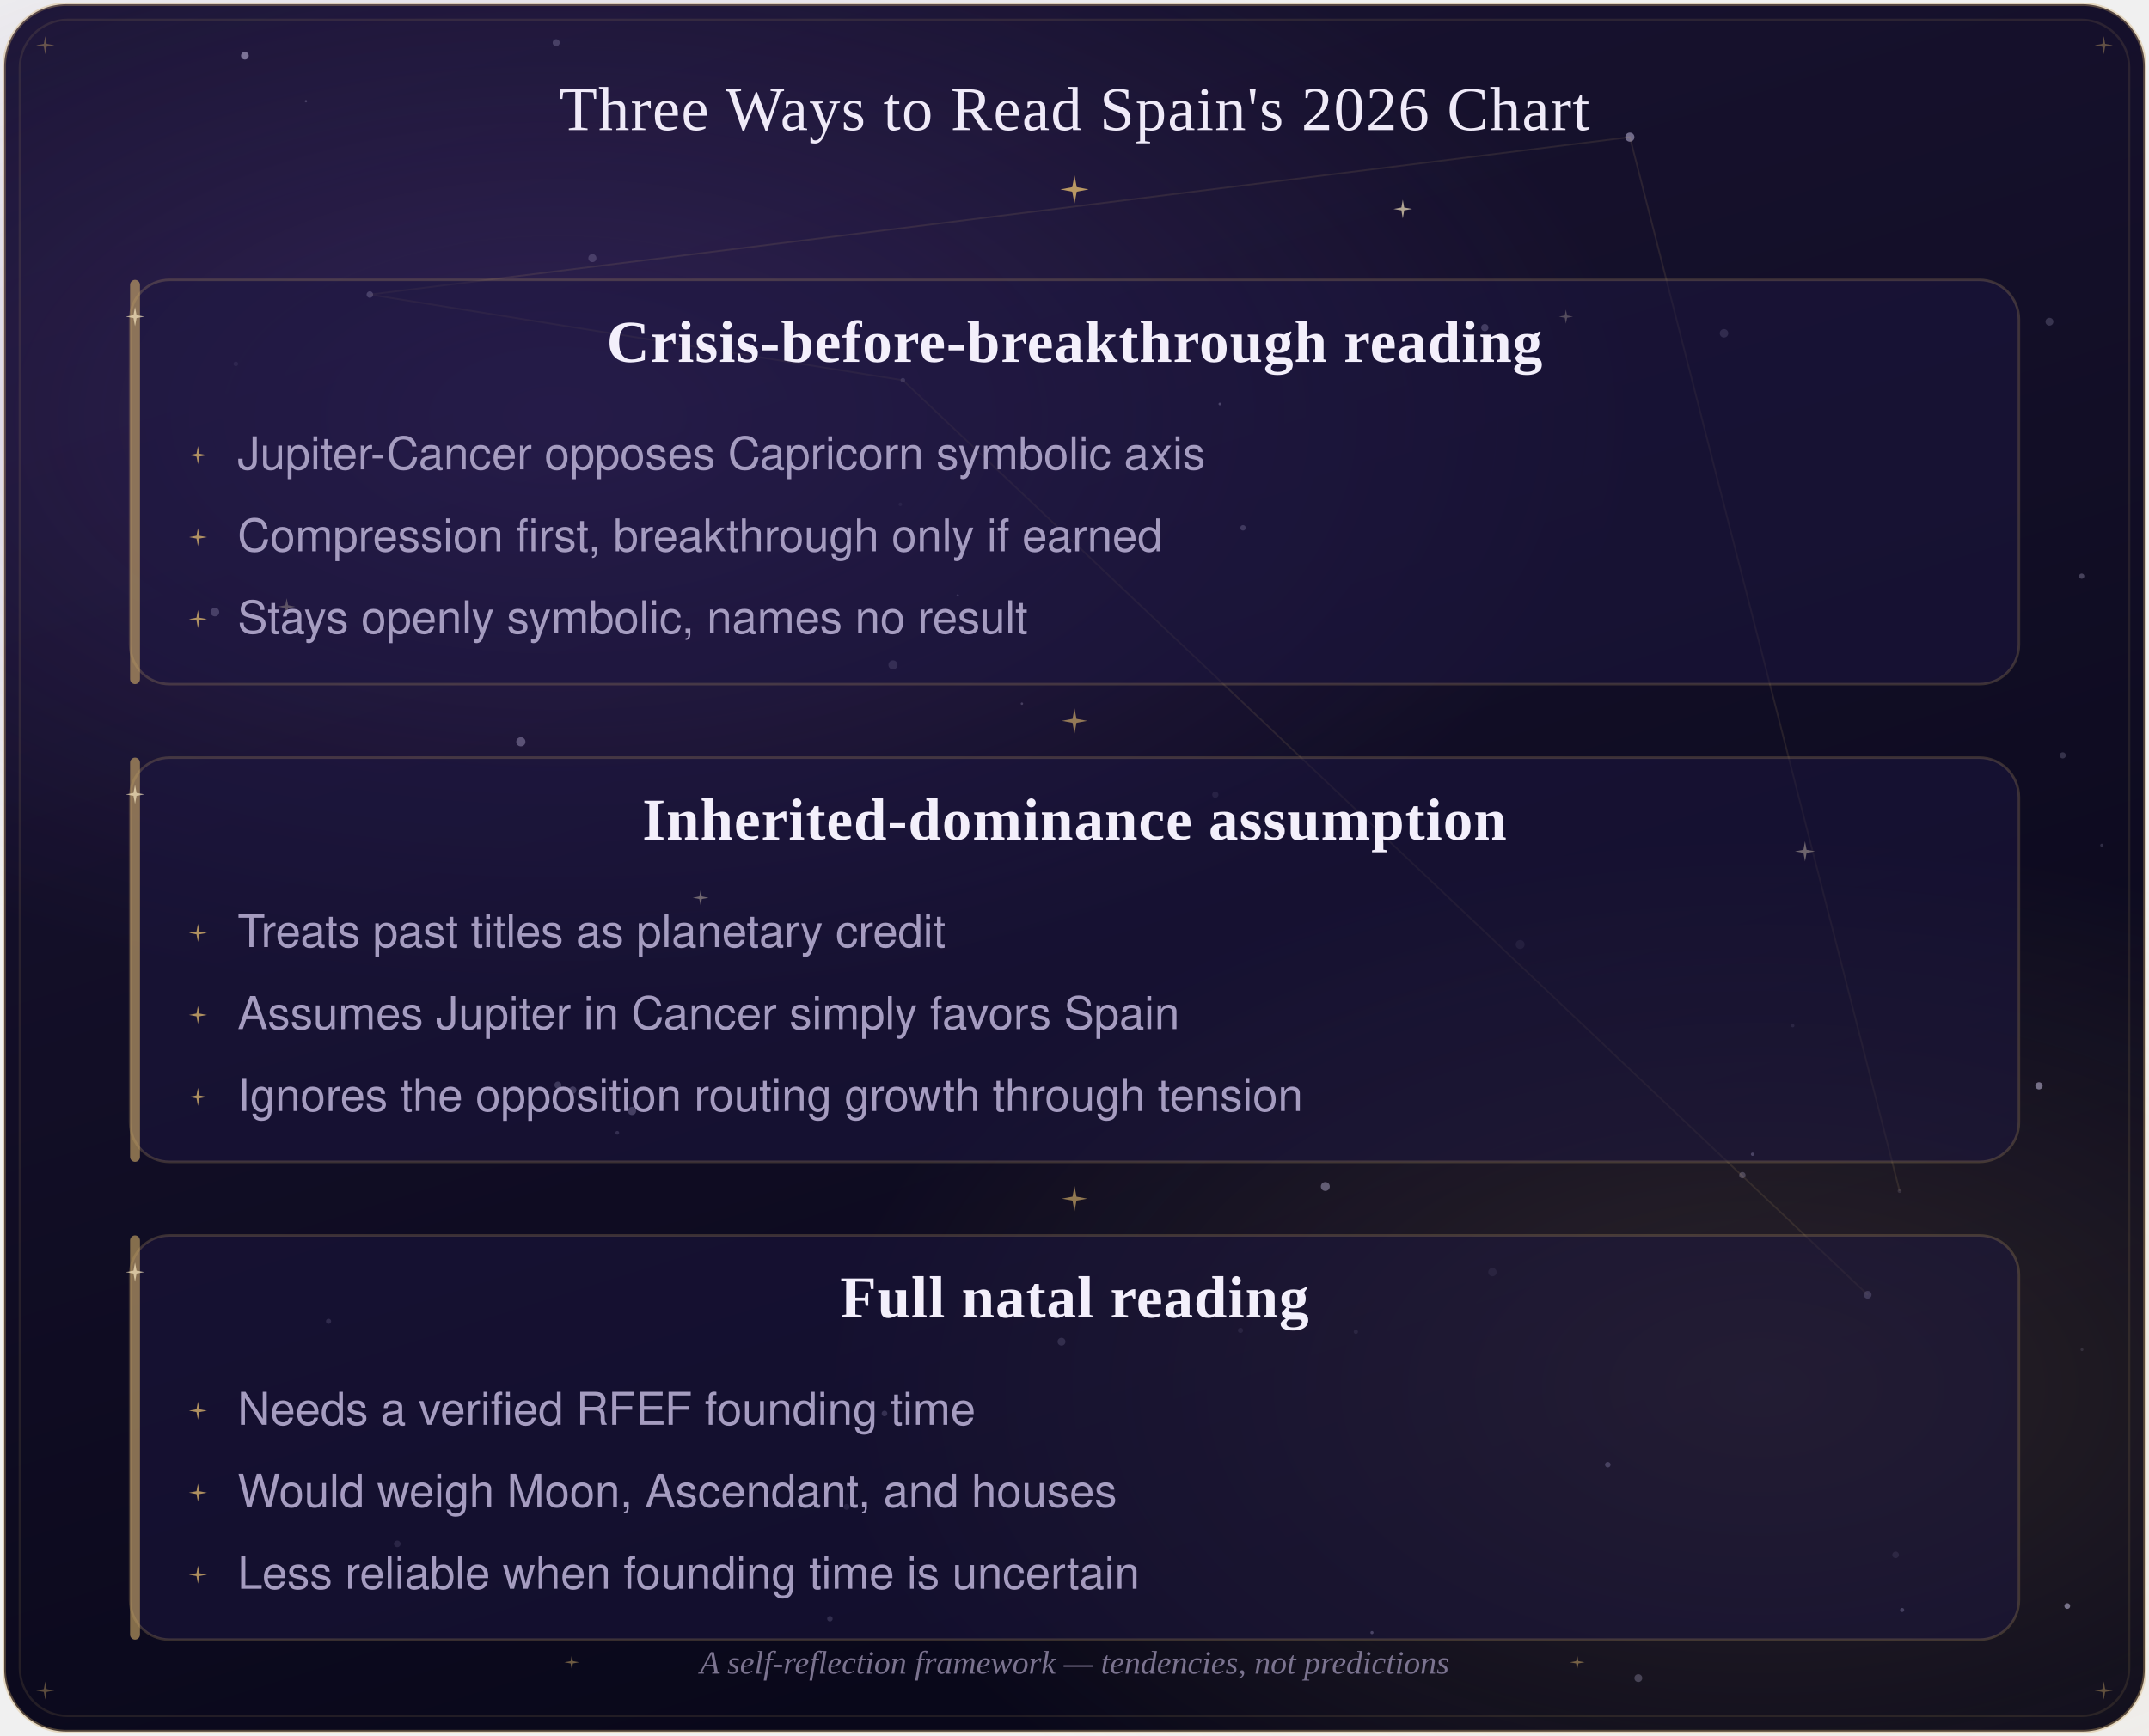
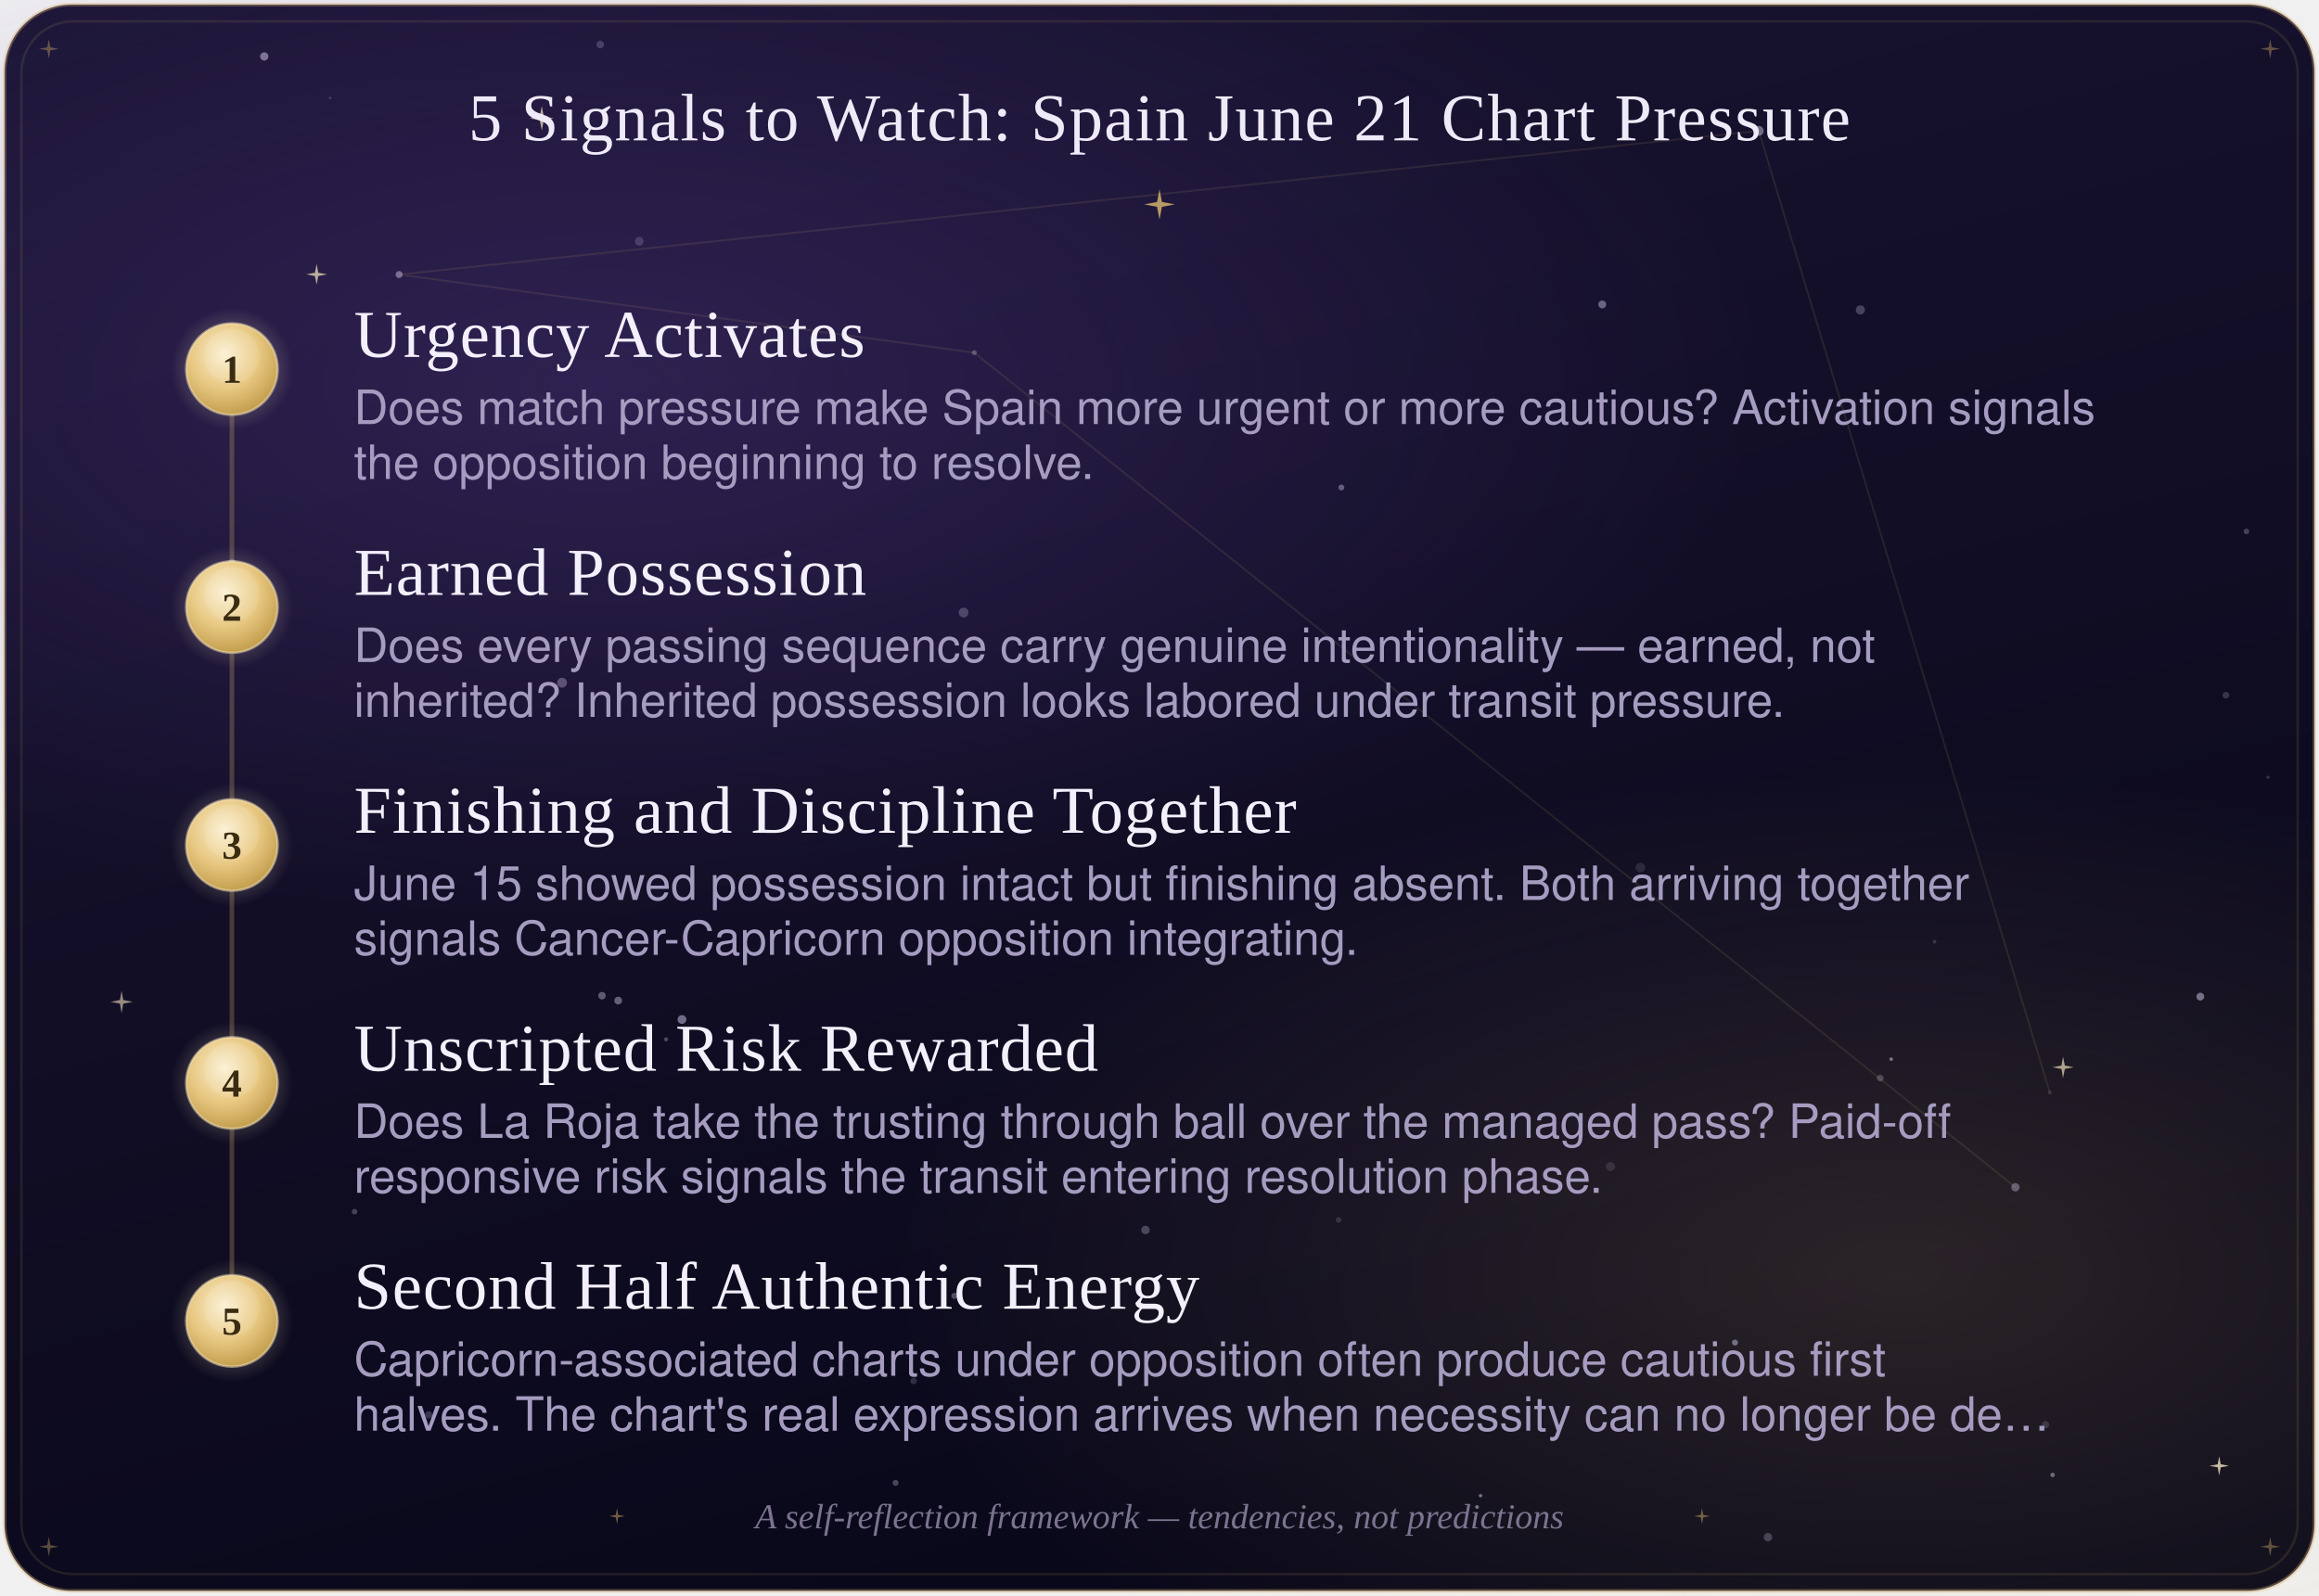
- <svg xmlns="http://www.w3.org/2000/svg" viewBox="0 0 760 614" role="img" aria-label="Three Ways to Read Spain's 2026 Chart">
+ <svg xmlns="http://www.w3.org/2000/svg" viewBox="0 0 760 523" role="img" aria-label="5 Signals to Watch: Spain June 21 Chart Pressure">
  <defs>
    <linearGradient id="spainworldcup2026astrology0en-panel" x1="0" y1="0" x2="0.4" y2="1">
      <stop offset="0" stop-color="#1a1433" />
      <stop offset="0.55" stop-color="#120e26" />
      <stop offset="1" stop-color="#09081a" />
    </linearGradient>
    <radialGradient id="spainworldcup2026astrology0en-foil" cx="0.42" cy="0.34" r="0.75">
      <stop offset="0" stop-color="#fbf0d2" />
      <stop offset="0.5" stop-color="#e8c882" />
      <stop offset="1" stop-color="#b8923f" />
    </radialGradient>
    <radialGradient id="spainworldcup2026astrology0en-glow" cx="0.5" cy="0.5" r="0.5">
      <stop offset="0" stop-color="#f6e6bf" />
      <stop offset="1" stop-color="#f6e6bf" stop-opacity="0" />
    </radialGradient>
    <radialGradient id="spainworldcup2026astrology0en-neb1" cx="0.5" cy="0.5" r="0.5">
      <stop offset="0" stop-color="#6f4bb0" stop-opacity="0.28" />
      <stop offset="1" stop-color="#6f4bb0" stop-opacity="0" />
    </radialGradient>
    <radialGradient id="spainworldcup2026astrology0en-neb2" cx="0.5" cy="0.5" r="0.5">
      <stop offset="0" stop-color="#d4af6a" stop-opacity="0.16" />
      <stop offset="1" stop-color="#d4af6a" stop-opacity="0" />
    </radialGradient>
    <linearGradient id="spainworldcup2026astrology0en-rule" x1="0" y1="0" x2="1" y2="0">
      <stop offset="0" stop-color="#d4af6a" stop-opacity="0" />
      <stop offset="0.5" stop-color="#d4af6a" stop-opacity="0.6" />
      <stop offset="1" stop-color="#d4af6a" stop-opacity="0" />
    </linearGradient>
  </defs>
-   <rect x="1.5" y="1.5" width="757" height="611" rx="22" fill="url(#spainworldcup2026astrology0en-panel)" />
-   <ellipse cx="198" cy="147" rx="380" ry="209" fill="url(#spainworldcup2026astrology0en-neb1)" />
-   <ellipse cx="623" cy="491" rx="334" ry="196" fill="url(#spainworldcup2026astrology0en-neb2)" />
-   <circle cx="124.5" cy="497.5" r="0.56" fill="#cfc8ea" opacity="0.30" />
-   <circle cx="485.2" cy="577.5" r="0.56" fill="#cfc8ea" opacity="0.53" />
-   <circle cx="525.1" cy="115.9" r="1.29" fill="#cfc8ea" opacity="0.45" />
-   <circle cx="375.4" cy="474.6" r="1.39" fill="#cfc8ea" opacity="0.29" />
-   <circle cx="108.2" cy="35.8" r="0.42" fill="#cfc8ea" opacity="0.23" />
-   <circle cx="670.4" cy="550.0" r="1.17" fill="#cfc8ea" opacity="0.18" />
-   <circle cx="634.0" cy="362.8" r="0.61" fill="#cfc8ea" opacity="0.19" />
-   <circle cx="209.5" cy="91.3" r="1.43" fill="#cfc8ea" opacity="0.20" />
-   <circle cx="568.6" cy="518.1" r="0.98" fill="#cfc8ea" opacity="0.48" />
-   <circle cx="609.7" cy="117.9" r="1.50" fill="#cfc8ea" opacity="0.27" />
-   <circle cx="140.5" cy="546.1" r="1.18" fill="#cfc8ea" opacity="0.23" />
-   <circle cx="299.4" cy="533.0" r="1.06" fill="#cfc8ea" opacity="0.19" />
-   <circle cx="223.5" cy="393.0" r="1.44" fill="#cfc8ea" opacity="0.50" />
-   <circle cx="202.6" cy="385.6" r="1.27" fill="#cfc8ea" opacity="0.44" />
-   <circle cx="315.8" cy="235.2" r="1.60" fill="#cfc8ea" opacity="0.27" />
-   <circle cx="312.8" cy="500.0" r="1.01" fill="#cfc8ea" opacity="0.34" />
-   <circle cx="736.2" cy="203.8" r="0.93" fill="#cfc8ea" opacity="0.28" />
-   <circle cx="197.3" cy="383.8" r="1.23" fill="#cfc8ea" opacity="0.41" />
-   <circle cx="318.4" cy="178.4" r="0.64" fill="#cfc8ea" opacity="0.12" />
-   <circle cx="671.8" cy="421.3" r="0.70" fill="#cfc8ea" opacity="0.13" />
-   <circle cx="116.2" cy="467.4" r="0.91" fill="#cfc8ea" opacity="0.28" />
-   <circle cx="527.8" cy="450.0" r="1.48" fill="#cfc8ea" opacity="0.14" />
-   <circle cx="184.2" cy="262.4" r="1.62" fill="#cfc8ea" opacity="0.34" />
-   <circle cx="721.1" cy="384.1" r="1.28" fill="#cfc8ea" opacity="0.51" />
-   <circle cx="576.4" cy="48.5" r="1.61" fill="#cfc8ea" opacity="0.49" />
-   <circle cx="616.2" cy="415.7" r="1.12" fill="#cfc8ea" opacity="0.26" />
-   <circle cx="293.5" cy="572.6" r="0.97" fill="#cfc8ea" opacity="0.32" />
-   <circle cx="361.4" cy="248.9" r="0.43" fill="#cfc8ea" opacity="0.24" />
-   <circle cx="83.4" cy="128.7" r="0.81" fill="#cfc8ea" opacity="0.16" />
-   <circle cx="86.6" cy="19.7" r="1.36" fill="#cfc8ea" opacity="0.52" />
-   <circle cx="130.8" cy="104.2" r="1.15" fill="#cfc8ea" opacity="0.47" />
-   <circle cx="743.3" cy="299.0" r="0.55" fill="#cfc8ea" opacity="0.18" />
-   <circle cx="319.3" cy="134.5" r="0.82" fill="#cfc8ea" opacity="0.32" />
-   <circle cx="729.5" cy="267.2" r="1.10" fill="#cfc8ea" opacity="0.20" />
-   <circle cx="76.0" cy="216.5" r="1.53" fill="#cfc8ea" opacity="0.47" />
-   <circle cx="537.6" cy="334.1" r="1.58" fill="#cfc8ea" opacity="0.13" />
-   <circle cx="660.5" cy="458.0" r="1.37" fill="#cfc8ea" opacity="0.38" />
-   <circle cx="438.7" cy="470.6" r="0.92" fill="#cfc8ea" opacity="0.17" />
-   <circle cx="579.4" cy="593.6" r="1.39" fill="#cfc8ea" opacity="0.26" />
-   <circle cx="672.7" cy="569.5" r="0.73" fill="#cfc8ea" opacity="0.47" />
-   <circle cx="218.3" cy="400.7" r="0.67" fill="#cfc8ea" opacity="0.32" />
-   <circle cx="196.7" cy="15.1" r="1.24" fill="#cfc8ea" opacity="0.23" />
-   <circle cx="619.8" cy="408.3" r="0.59" fill="#cfc8ea" opacity="0.51" />
-   <circle cx="439.6" cy="186.7" r="0.97" fill="#cfc8ea" opacity="0.40" />
-   <circle cx="731.1" cy="568.1" r="1.02" fill="#cfc8ea" opacity="0.52" />
-   <circle cx="479.5" cy="471.1" r="0.75" fill="#cfc8ea" opacity="0.17" />
-   <circle cx="468.7" cy="419.7" r="1.58" fill="#cfc8ea" opacity="0.40" />
-   <circle cx="431.4" cy="142.9" r="0.47" fill="#cfc8ea" opacity="0.53" />
-   <circle cx="338.7" cy="210.6" r="0.41" fill="#cfc8ea" opacity="0.33" />
-   <circle cx="429.8" cy="281.1" r="1.11" fill="#cfc8ea" opacity="0.17" />
-   <circle cx="724.8" cy="113.8" r="1.39" fill="#cfc8ea" opacity="0.20" />
-   <circle cx="736.3" cy="477.4" r="0.52" fill="#cfc8ea" opacity="0.13" />
-   <path d="M 101.374 211.6 L 101.9 214.1 L 104.4 214.603 L 101.9 215.1 L 101.374 217.7 L 100.9 215.1 L 98.3 214.603 L 100.9 214.1 Z" fill="#f6e6bf" opacity="0.571" />
-   <path d="M 496.103 70.6 L 496.6 73.4 L 499.4 73.915 L 496.6 74.4 L 496.103 77.3 L 495.6 74.4 L 492.8 73.915 L 495.6 73.4 Z" fill="#f6e6bf" opacity="0.69" />
-   <path d="M 553.777 109.5 L 554.2 111.6 L 556.3 112.004 L 554.2 112.4 L 553.777 114.5 L 553.4 112.4 L 551.3 112.004 L 553.4 111.6 Z" fill="#f6e6bf" opacity="0.532" />
-   <path d="M 638.347 297.6 L 638.9 300.6 L 641.9 301.124 L 638.9 301.7 L 638.347 304.7 L 637.8 301.7 L 634.8 301.124 L 637.8 300.6 Z" fill="#f6e6bf" opacity="0.761" />
-   <path d="M 247.782 314.8 L 248.2 317.1 L 250.6 317.57 L 248.2 318.0 L 247.782 320.3 L 247.3 318.0 L 245.0 317.57 L 247.3 317.1 Z" fill="#f6e6bf" opacity="0.778" />
-   <path d="M 671.8 421.3 L 576.4 48.5 L 130.8 104.2 L 319.3 134.5 L 660.5 458.0" fill="none" stroke="#d4af6a" stroke-width="0.6" opacity="0.12" />
-   <rect x="1.5" y="1.5" width="757" height="611" rx="22" fill="none" stroke="#d4af6a" stroke-opacity="0.34" stroke-width="1.2" />
-   <rect x="7" y="7" width="746" height="600" rx="17" fill="none" stroke="#d4af6a" stroke-opacity="0.12" stroke-width="0.8" />
+   <rect x="1.5" y="1.5" width="757" height="520" rx="22" fill="url(#spainworldcup2026astrology0en-panel)" />
+   <ellipse cx="198" cy="126" rx="380" ry="178" fill="url(#spainworldcup2026astrology0en-neb1)" />
+   <ellipse cx="623" cy="418" rx="334" ry="167" fill="url(#spainworldcup2026astrology0en-neb2)" />
+   <circle cx="124.5" cy="422.6" r="0.56" fill="#cfc8ea" opacity="0.30" />
+   <circle cx="485.2" cy="490.3" r="0.56" fill="#cfc8ea" opacity="0.53" />
+   <circle cx="525.1" cy="99.8" r="1.29" fill="#cfc8ea" opacity="0.45" />
+   <circle cx="375.4" cy="403.2" r="1.39" fill="#cfc8ea" opacity="0.29" />
+   <circle cx="108.2" cy="32.1" r="0.42" fill="#cfc8ea" opacity="0.23" />
+   <circle cx="670.4" cy="467.0" r="1.17" fill="#cfc8ea" opacity="0.18" />
+   <circle cx="634.0" cy="308.7" r="0.61" fill="#cfc8ea" opacity="0.19" />
+   <circle cx="209.5" cy="79.1" r="1.43" fill="#cfc8ea" opacity="0.20" />
+   <circle cx="568.6" cy="440.1" r="0.98" fill="#cfc8ea" opacity="0.48" />
+   <circle cx="609.7" cy="101.6" r="1.50" fill="#cfc8ea" opacity="0.27" />
+   <circle cx="140.5" cy="463.8" r="1.18" fill="#cfc8ea" opacity="0.23" />
+   <circle cx="299.4" cy="452.7" r="1.06" fill="#cfc8ea" opacity="0.19" />
+   <circle cx="223.5" cy="334.2" r="1.44" fill="#cfc8ea" opacity="0.50" />
+   <circle cx="202.6" cy="328.0" r="1.27" fill="#cfc8ea" opacity="0.44" />
+   <circle cx="315.8" cy="200.8" r="1.60" fill="#cfc8ea" opacity="0.27" />
+   <circle cx="312.8" cy="424.8" r="1.01" fill="#cfc8ea" opacity="0.34" />
+   <circle cx="736.2" cy="174.2" r="0.93" fill="#cfc8ea" opacity="0.28" />
+   <circle cx="197.3" cy="326.4" r="1.23" fill="#cfc8ea" opacity="0.41" />
+   <circle cx="318.4" cy="152.7" r="0.64" fill="#cfc8ea" opacity="0.12" />
+   <circle cx="671.8" cy="358.2" r="0.70" fill="#cfc8ea" opacity="0.13" />
+   <circle cx="116.2" cy="397.2" r="0.91" fill="#cfc8ea" opacity="0.28" />
+   <circle cx="527.8" cy="382.4" r="1.48" fill="#cfc8ea" opacity="0.14" />
+   <circle cx="184.2" cy="223.8" r="1.62" fill="#cfc8ea" opacity="0.34" />
+   <circle cx="721.1" cy="326.7" r="1.28" fill="#cfc8ea" opacity="0.51" />
+   <circle cx="576.4" cy="42.9" r="1.61" fill="#cfc8ea" opacity="0.49" />
+   <circle cx="616.2" cy="353.4" r="1.12" fill="#cfc8ea" opacity="0.26" />
+   <circle cx="293.5" cy="486.1" r="0.97" fill="#cfc8ea" opacity="0.32" />
+   <circle cx="361.4" cy="212.3" r="0.43" fill="#cfc8ea" opacity="0.24" />
+   <circle cx="83.4" cy="110.7" r="0.81" fill="#cfc8ea" opacity="0.16" />
+   <circle cx="86.6" cy="18.5" r="1.36" fill="#cfc8ea" opacity="0.52" />
+   <circle cx="130.8" cy="90.0" r="1.15" fill="#cfc8ea" opacity="0.47" />
+   <circle cx="743.3" cy="254.8" r="0.55" fill="#cfc8ea" opacity="0.18" />
+   <circle cx="319.3" cy="115.6" r="0.82" fill="#cfc8ea" opacity="0.32" />
+   <circle cx="729.5" cy="227.9" r="1.10" fill="#cfc8ea" opacity="0.20" />
+   <circle cx="76.0" cy="184.9" r="1.53" fill="#cfc8ea" opacity="0.47" />
+   <circle cx="537.6" cy="284.4" r="1.58" fill="#cfc8ea" opacity="0.13" />
+   <circle cx="660.5" cy="389.2" r="1.37" fill="#cfc8ea" opacity="0.38" />
+   <circle cx="438.7" cy="399.9" r="0.92" fill="#cfc8ea" opacity="0.17" />
+   <circle cx="579.4" cy="503.9" r="1.39" fill="#cfc8ea" opacity="0.26" />
+   <circle cx="672.7" cy="483.5" r="0.73" fill="#cfc8ea" opacity="0.47" />
+   <circle cx="218.3" cy="340.7" r="0.67" fill="#cfc8ea" opacity="0.32" />
+   <circle cx="196.7" cy="14.6" r="1.24" fill="#cfc8ea" opacity="0.23" />
+   <circle cx="619.8" cy="347.2" r="0.59" fill="#cfc8ea" opacity="0.51" />
+   <circle cx="439.6" cy="159.8" r="0.97" fill="#cfc8ea" opacity="0.40" />
+   <path d="M 727.293 477.4 L 727.8 480.0 L 730.5 480.52 L 727.8 481.0 L 727.293 483.7 L 726.8 481.0 L 724.1 480.52 L 726.8 480.0 Z" fill="#f6e6bf" opacity="0.787" />
+   <path d="M 39.848 324.8 L 40.4 327.8 L 43.5 328.417 L 40.4 329.0 L 39.848 332.1 L 39.3 329.0 L 36.2 328.417 L 39.3 327.8 Z" fill="#f6e6bf" opacity="0.58" />
+   <path d="M 103.772 86.5 L 104.3 89.4 L 107.2 89.914 L 104.3 90.5 L 103.772 93.3 L 103.2 90.5 L 100.4 89.914 L 103.2 89.4 Z" fill="#f6e6bf" opacity="0.707" />
+   <path d="M 676.115 346.4 L 676.7 349.3 L 679.6 349.866 L 676.7 350.4 L 676.115 353.4 L 675.6 350.4 L 672.6 349.866 L 675.6 349.3 Z" fill="#f6e6bf" opacity="0.671" />
+   <path d="M 177.569 34.8 L 178.2 38.2 L 181.5 38.796 L 178.2 39.4 L 177.569 42.8 L 176.9 39.4 L 173.6 38.796 L 176.9 38.2 Z" fill="#f6e6bf" opacity="0.708" />
+   <path d="M 671.8 358.2 L 576.4 42.9 L 130.8 90.0 L 319.3 115.6 L 660.5 389.2" fill="none" stroke="#d4af6a" stroke-width="0.6" opacity="0.12" />
+   <rect x="1.5" y="1.5" width="757" height="520" rx="22" fill="none" stroke="#d4af6a" stroke-opacity="0.34" stroke-width="1.2" />
+   <rect x="7" y="7" width="746" height="509" rx="17" fill="none" stroke="#d4af6a" stroke-opacity="0.12" stroke-width="0.8" />
  <path d="M 16 12.8 L 16.5 15.5 L 19.2 16 L 16.5 16.5 L 16 19.2 L 15.5 16.5 L 12.8 16 L 15.5 15.5 Z" fill="#d4af6a" opacity="0.4" />
  <path d="M 744 12.8 L 744.5 15.5 L 747.2 16 L 744.5 16.5 L 744 19.2 L 743.5 16.5 L 740.8 16 L 743.5 15.5 Z" fill="#d4af6a" opacity="0.4" />
-   <path d="M 16 594.8 L 16.5 597.5 L 19.2 598 L 16.5 598.5 L 16 601.2 L 15.5 598.5 L 12.8 598 L 15.5 597.5 Z" fill="#d4af6a" opacity="0.4" />
-   <path d="M 744 594.8 L 744.5 597.5 L 747.2 598 L 744.5 598.5 L 744 601.2 L 743.5 598.5 L 740.8 598 L 743.5 597.5 Z" fill="#d4af6a" opacity="0.4" />
-   <text x="380" y="46" text-anchor="middle" font-family="Georgia, 'Times New Roman', serif" font-size="22" letter-spacing="0.4" fill="#efeaf8">Three Ways to Read Spain's 2026 Chart</text>
+   <path d="M 16 503.8 L 16.5 506.5 L 19.2 507 L 16.5 507.5 L 16 510.2 L 15.5 507.5 L 12.8 507 L 15.5 506.5 Z" fill="#d4af6a" opacity="0.4" />
+   <path d="M 744 503.8 L 744.5 506.5 L 747.2 507 L 744.5 507.5 L 744 510.2 L 743.5 507.5 L 740.8 507 L 743.5 506.5 Z" fill="#d4af6a" opacity="0.4" />
+   <text x="380" y="46" text-anchor="middle" font-family="Georgia, 'Times New Roman', serif" font-size="22" letter-spacing="0.4" fill="#efeaf8">5 Signals to Watch: Spain June 21 Chart Pressure</text>
  <line x1="230" y1="67" x2="368" y2="67" stroke="url(#spainworldcup2026astrology0en-rule)" stroke-width="1" />
  <line x1="392" y1="67" x2="530" y2="67" stroke="url(#spainworldcup2026astrology0en-rule)" stroke-width="1" />
  <path d="M 380 62.0 L 380.8 66.2 L 385.0 67 L 380.8 67.8 L 380 72.0 L 379.2 67.8 L 375.0 67 L 379.2 66.2 Z" fill="#d4af6a" opacity="0.85" />
-   <rect x="46" y="99" width="668" height="143.0" rx="14" fill="#1d1740" fill-opacity="0.5" stroke="#d4af6a" stroke-opacity="0.22" stroke-width="0.9" />
-   <rect x="46" y="99" width="3.5" height="143.0" rx="1.8" fill="#d4af6a" fill-opacity="0.6" />
-   <path d="M 47.75 108.6 L 48.3 111.5 L 51.1 112 L 48.3 112.5 L 47.75 115.4 L 47.2 112.5 L 44.4 112 L 47.2 111.5 Z" fill="#f6e6bf" opacity="0.7" />
-   <text x="380" y="128.0" text-anchor="middle" font-family="Georgia, 'Times New Roman', serif" font-size="21" font-weight="700" letter-spacing="0.3" fill="#f3effb">Crisis-before-breakthrough reading</text>
-   <path d="M 70 157.8 L 70.5 160.5 L 73.2 161 L 70.5 161.5 L 70 164.2 L 69.5 161.5 L 66.8 161 L 69.5 160.5 Z" fill="#d4af6a" opacity="0.8" />
-   <text x="84" y="166.0" font-family="Helvetica, Arial, sans-serif" font-size="16" fill="#a59cc0">Jupiter-Cancer opposes Capricorn symbolic axis</text>
-   <path d="M 70 186.8 L 70.5 189.5 L 73.2 190 L 70.5 190.5 L 70 193.2 L 69.5 190.5 L 66.8 190 L 69.5 189.5 Z" fill="#d4af6a" opacity="0.8" />
-   <text x="84" y="195.0" font-family="Helvetica, Arial, sans-serif" font-size="16" fill="#a59cc0">Compression first, breakthrough only if earned</text>
-   <path d="M 70 215.8 L 70.5 218.5 L 73.2 219 L 70.5 219.5 L 70 222.2 L 69.5 219.5 L 66.8 219 L 69.5 218.5 Z" fill="#d4af6a" opacity="0.8" />
-   <text x="84" y="224.0" font-family="Helvetica, Arial, sans-serif" font-size="16" fill="#a59cc0">Stays openly symbolic, names no result</text>
-   <path d="M 380 250.5 L 380.7 254.3 L 384.5 255 L 380.7 255.7 L 380 259.5 L 379.3 255.7 L 375.5 255 L 379.3 254.3 Z" fill="#d4af6a" opacity="0.65" />
-   <rect x="46" y="268" width="668" height="143.0" rx="14" fill="#1d1740" fill-opacity="0.5" stroke="#d4af6a" stroke-opacity="0.22" stroke-width="0.9" />
-   <rect x="46" y="268" width="3.5" height="143.0" rx="1.8" fill="#d4af6a" fill-opacity="0.6" />
-   <path d="M 47.75 277.6 L 48.3 280.5 L 51.1 281 L 48.3 281.5 L 47.75 284.4 L 47.2 281.5 L 44.4 281 L 47.2 280.5 Z" fill="#f6e6bf" opacity="0.7" />
-   <text x="380" y="297.0" text-anchor="middle" font-family="Georgia, 'Times New Roman', serif" font-size="21" font-weight="700" letter-spacing="0.3" fill="#f3effb">Inherited-dominance assumption</text>
-   <path d="M 70 326.8 L 70.5 329.5 L 73.2 330 L 70.5 330.5 L 70 333.2 L 69.5 330.5 L 66.8 330 L 69.5 329.5 Z" fill="#d4af6a" opacity="0.8" />
-   <text x="84" y="335.0" font-family="Helvetica, Arial, sans-serif" font-size="16" fill="#a59cc0">Treats past titles as planetary credit</text>
-   <path d="M 70 355.8 L 70.5 358.5 L 73.2 359 L 70.5 359.5 L 70 362.2 L 69.5 359.5 L 66.8 359 L 69.5 358.5 Z" fill="#d4af6a" opacity="0.8" />
-   <text x="84" y="364.0" font-family="Helvetica, Arial, sans-serif" font-size="16" fill="#a59cc0">Assumes Jupiter in Cancer simply favors Spain</text>
-   <path d="M 70 384.8 L 70.5 387.5 L 73.2 388 L 70.5 388.5 L 70 391.2 L 69.5 388.5 L 66.8 388 L 69.5 387.5 Z" fill="#d4af6a" opacity="0.8" />
-   <text x="84" y="393.0" font-family="Helvetica, Arial, sans-serif" font-size="16" fill="#a59cc0">Ignores the opposition routing growth through tension</text>
-   <path d="M 380 419.5 L 380.7 423.3 L 384.5 424 L 380.7 424.7 L 380 428.5 L 379.3 424.7 L 375.5 424 L 379.3 423.3 Z" fill="#d4af6a" opacity="0.65" />
-   <rect x="46" y="437" width="668" height="143.0" rx="14" fill="#1d1740" fill-opacity="0.5" stroke="#d4af6a" stroke-opacity="0.22" stroke-width="0.9" />
-   <rect x="46" y="437" width="3.5" height="143.0" rx="1.8" fill="#d4af6a" fill-opacity="0.6" />
-   <path d="M 47.75 446.6 L 48.3 449.5 L 51.1 450 L 48.3 450.5 L 47.75 453.4 L 47.2 450.5 L 44.4 450 L 47.2 449.5 Z" fill="#f6e6bf" opacity="0.7" />
-   <text x="380" y="466.0" text-anchor="middle" font-family="Georgia, 'Times New Roman', serif" font-size="21" font-weight="700" letter-spacing="0.3" fill="#f3effb">Full natal reading</text>
-   <path d="M 70 495.8 L 70.5 498.5 L 73.2 499 L 70.5 499.5 L 70 502.2 L 69.5 499.5 L 66.8 499 L 69.5 498.5 Z" fill="#d4af6a" opacity="0.8" />
-   <text x="84" y="504.0" font-family="Helvetica, Arial, sans-serif" font-size="16" fill="#a59cc0">Needs a verified RFEF founding time</text>
-   <path d="M 70 524.8 L 70.5 527.5 L 73.2 528 L 70.5 528.5 L 70 531.2 L 69.5 528.5 L 66.8 528 L 69.5 527.5 Z" fill="#d4af6a" opacity="0.8" />
-   <text x="84" y="533.0" font-family="Helvetica, Arial, sans-serif" font-size="16" fill="#a59cc0">Would weigh Moon, Ascendant, and houses</text>
-   <path d="M 70 553.8 L 70.5 556.5 L 73.2 557 L 70.5 557.5 L 70 560.2 L 69.5 557.5 L 66.8 557 L 69.5 556.5 Z" fill="#d4af6a" opacity="0.8" />
-   <text x="84" y="562.0" font-family="Helvetica, Arial, sans-serif" font-size="16" fill="#a59cc0">Less reliable when founding time is uncertain</text>
-   <path d="M 202.227 585.4 L 202.6 587.6 L 204.8 588 L 202.6 588.4 L 202.227 590.6 L 201.8 588.4 L 199.6 588 L 201.8 587.6 Z" fill="#d4af6a" opacity="0.5" />
-   <text x="380" y="592" text-anchor="middle" font-family="Georgia, 'Times New Roman', serif" font-style="italic" font-size="11.5" fill="#7b738f">A self-reflection framework — tendencies, not predictions</text>
-   <path d="M 557.773 585.4 L 558.2 587.6 L 560.4 588 L 558.2 588.4 L 557.773 590.6 L 557.4 588.4 L 555.2 588 L 557.4 587.6 Z" fill="#d4af6a" opacity="0.5" />
+   <line x1="76" y1="121" x2="76" y2="433" stroke="#d4af6a" stroke-opacity="0.28" stroke-width="1.5" />
+   <circle cx="76" cy="121" r="20.0" fill="url(#spainworldcup2026astrology0en-glow)" opacity="0.5" />
+   <circle cx="76" cy="121" r="15" fill="url(#spainworldcup2026astrology0en-foil)" stroke="#f6e6bf" stroke-opacity="0.5" stroke-width="0.8" />
+   <circle cx="76" cy="116.8" r="9.0" fill="#ffffff" opacity="0.10" />
+   <text x="76" y="125.5" text-anchor="middle" font-family="Georgia, 'Times New Roman', serif" font-size="13" font-weight="700" fill="#3a2c12">1</text>
+   <text x="116" y="117.0" font-family="Georgia, 'Times New Roman', serif" font-size="22" letter-spacing="0.3" fill="#f3effb">Urgency Activates</text>
+   <text x="116" y="139.0" font-family="Helvetica, Arial, sans-serif" font-size="15.5" fill="#a59cc0">Does match pressure make Spain more urgent or more cautious? Activation signals</text>
+   <text x="116" y="157.0" font-family="Helvetica, Arial, sans-serif" font-size="15.5" fill="#a59cc0">the opposition beginning to resolve.</text>
+   <circle cx="76" cy="199" r="20.0" fill="url(#spainworldcup2026astrology0en-glow)" opacity="0.5" />
+   <circle cx="76" cy="199" r="15" fill="url(#spainworldcup2026astrology0en-foil)" stroke="#f6e6bf" stroke-opacity="0.5" stroke-width="0.8" />
+   <circle cx="76" cy="194.8" r="9.0" fill="#ffffff" opacity="0.10" />
+   <text x="76" y="203.5" text-anchor="middle" font-family="Georgia, 'Times New Roman', serif" font-size="13" font-weight="700" fill="#3a2c12">2</text>
+   <text x="116" y="195.0" font-family="Georgia, 'Times New Roman', serif" font-size="22" letter-spacing="0.3" fill="#f3effb">Earned Possession</text>
+   <text x="116" y="217.0" font-family="Helvetica, Arial, sans-serif" font-size="15.5" fill="#a59cc0">Does every passing sequence carry genuine intentionality — earned, not</text>
+   <text x="116" y="235.0" font-family="Helvetica, Arial, sans-serif" font-size="15.5" fill="#a59cc0">inherited? Inherited possession looks labored under transit pressure.</text>
+   <circle cx="76" cy="277" r="20.0" fill="url(#spainworldcup2026astrology0en-glow)" opacity="0.5" />
+   <circle cx="76" cy="277" r="15" fill="url(#spainworldcup2026astrology0en-foil)" stroke="#f6e6bf" stroke-opacity="0.5" stroke-width="0.8" />
+   <circle cx="76" cy="272.8" r="9.0" fill="#ffffff" opacity="0.10" />
+   <text x="76" y="281.5" text-anchor="middle" font-family="Georgia, 'Times New Roman', serif" font-size="13" font-weight="700" fill="#3a2c12">3</text>
+   <text x="116" y="273.0" font-family="Georgia, 'Times New Roman', serif" font-size="22" letter-spacing="0.3" fill="#f3effb">Finishing and Discipline Together</text>
+   <text x="116" y="295.0" font-family="Helvetica, Arial, sans-serif" font-size="15.5" fill="#a59cc0">June 15 showed possession intact but finishing absent. Both arriving together</text>
+   <text x="116" y="313.0" font-family="Helvetica, Arial, sans-serif" font-size="15.5" fill="#a59cc0">signals Cancer-Capricorn opposition integrating.</text>
+   <circle cx="76" cy="355" r="20.0" fill="url(#spainworldcup2026astrology0en-glow)" opacity="0.5" />
+   <circle cx="76" cy="355" r="15" fill="url(#spainworldcup2026astrology0en-foil)" stroke="#f6e6bf" stroke-opacity="0.5" stroke-width="0.8" />
+   <circle cx="76" cy="350.8" r="9.0" fill="#ffffff" opacity="0.10" />
+   <text x="76" y="359.5" text-anchor="middle" font-family="Georgia, 'Times New Roman', serif" font-size="13" font-weight="700" fill="#3a2c12">4</text>
+   <text x="116" y="351.0" font-family="Georgia, 'Times New Roman', serif" font-size="22" letter-spacing="0.3" fill="#f3effb">Unscripted Risk Rewarded</text>
+   <text x="116" y="373.0" font-family="Helvetica, Arial, sans-serif" font-size="15.5" fill="#a59cc0">Does La Roja take the trusting through ball over the managed pass? Paid-off</text>
+   <text x="116" y="391.0" font-family="Helvetica, Arial, sans-serif" font-size="15.5" fill="#a59cc0">responsive risk signals the transit entering resolution phase.</text>
+   <circle cx="76" cy="433" r="20.0" fill="url(#spainworldcup2026astrology0en-glow)" opacity="0.5" />
+   <circle cx="76" cy="433" r="15" fill="url(#spainworldcup2026astrology0en-foil)" stroke="#f6e6bf" stroke-opacity="0.5" stroke-width="0.8" />
+   <circle cx="76" cy="428.8" r="9.0" fill="#ffffff" opacity="0.10" />
+   <text x="76" y="437.5" text-anchor="middle" font-family="Georgia, 'Times New Roman', serif" font-size="13" font-weight="700" fill="#3a2c12">5</text>
+   <text x="116" y="429.0" font-family="Georgia, 'Times New Roman', serif" font-size="22" letter-spacing="0.3" fill="#f3effb">Second Half Authentic Energy</text>
+   <text x="116" y="451.0" font-family="Helvetica, Arial, sans-serif" font-size="15.5" fill="#a59cc0">Capricorn-associated charts under opposition often produce cautious first</text>
+   <text x="116" y="469.0" font-family="Helvetica, Arial, sans-serif" font-size="15.5" fill="#a59cc0">halves. The chart's real expression arrives when necessity can no longer be de…</text>
+   <path d="M 202.227 494.4 L 202.6 496.6 L 204.8 497 L 202.6 497.4 L 202.227 499.6 L 201.8 497.4 L 199.6 497 L 201.8 496.6 Z" fill="#d4af6a" opacity="0.5" />
+   <text x="380" y="501" text-anchor="middle" font-family="Georgia, 'Times New Roman', serif" font-style="italic" font-size="11.5" fill="#7b738f">A self-reflection framework — tendencies, not predictions</text>
+   <path d="M 557.773 494.4 L 558.2 496.6 L 560.4 497 L 558.2 497.4 L 557.773 499.6 L 557.4 497.4 L 555.2 497 L 557.4 496.6 Z" fill="#d4af6a" opacity="0.5" />
</svg>
